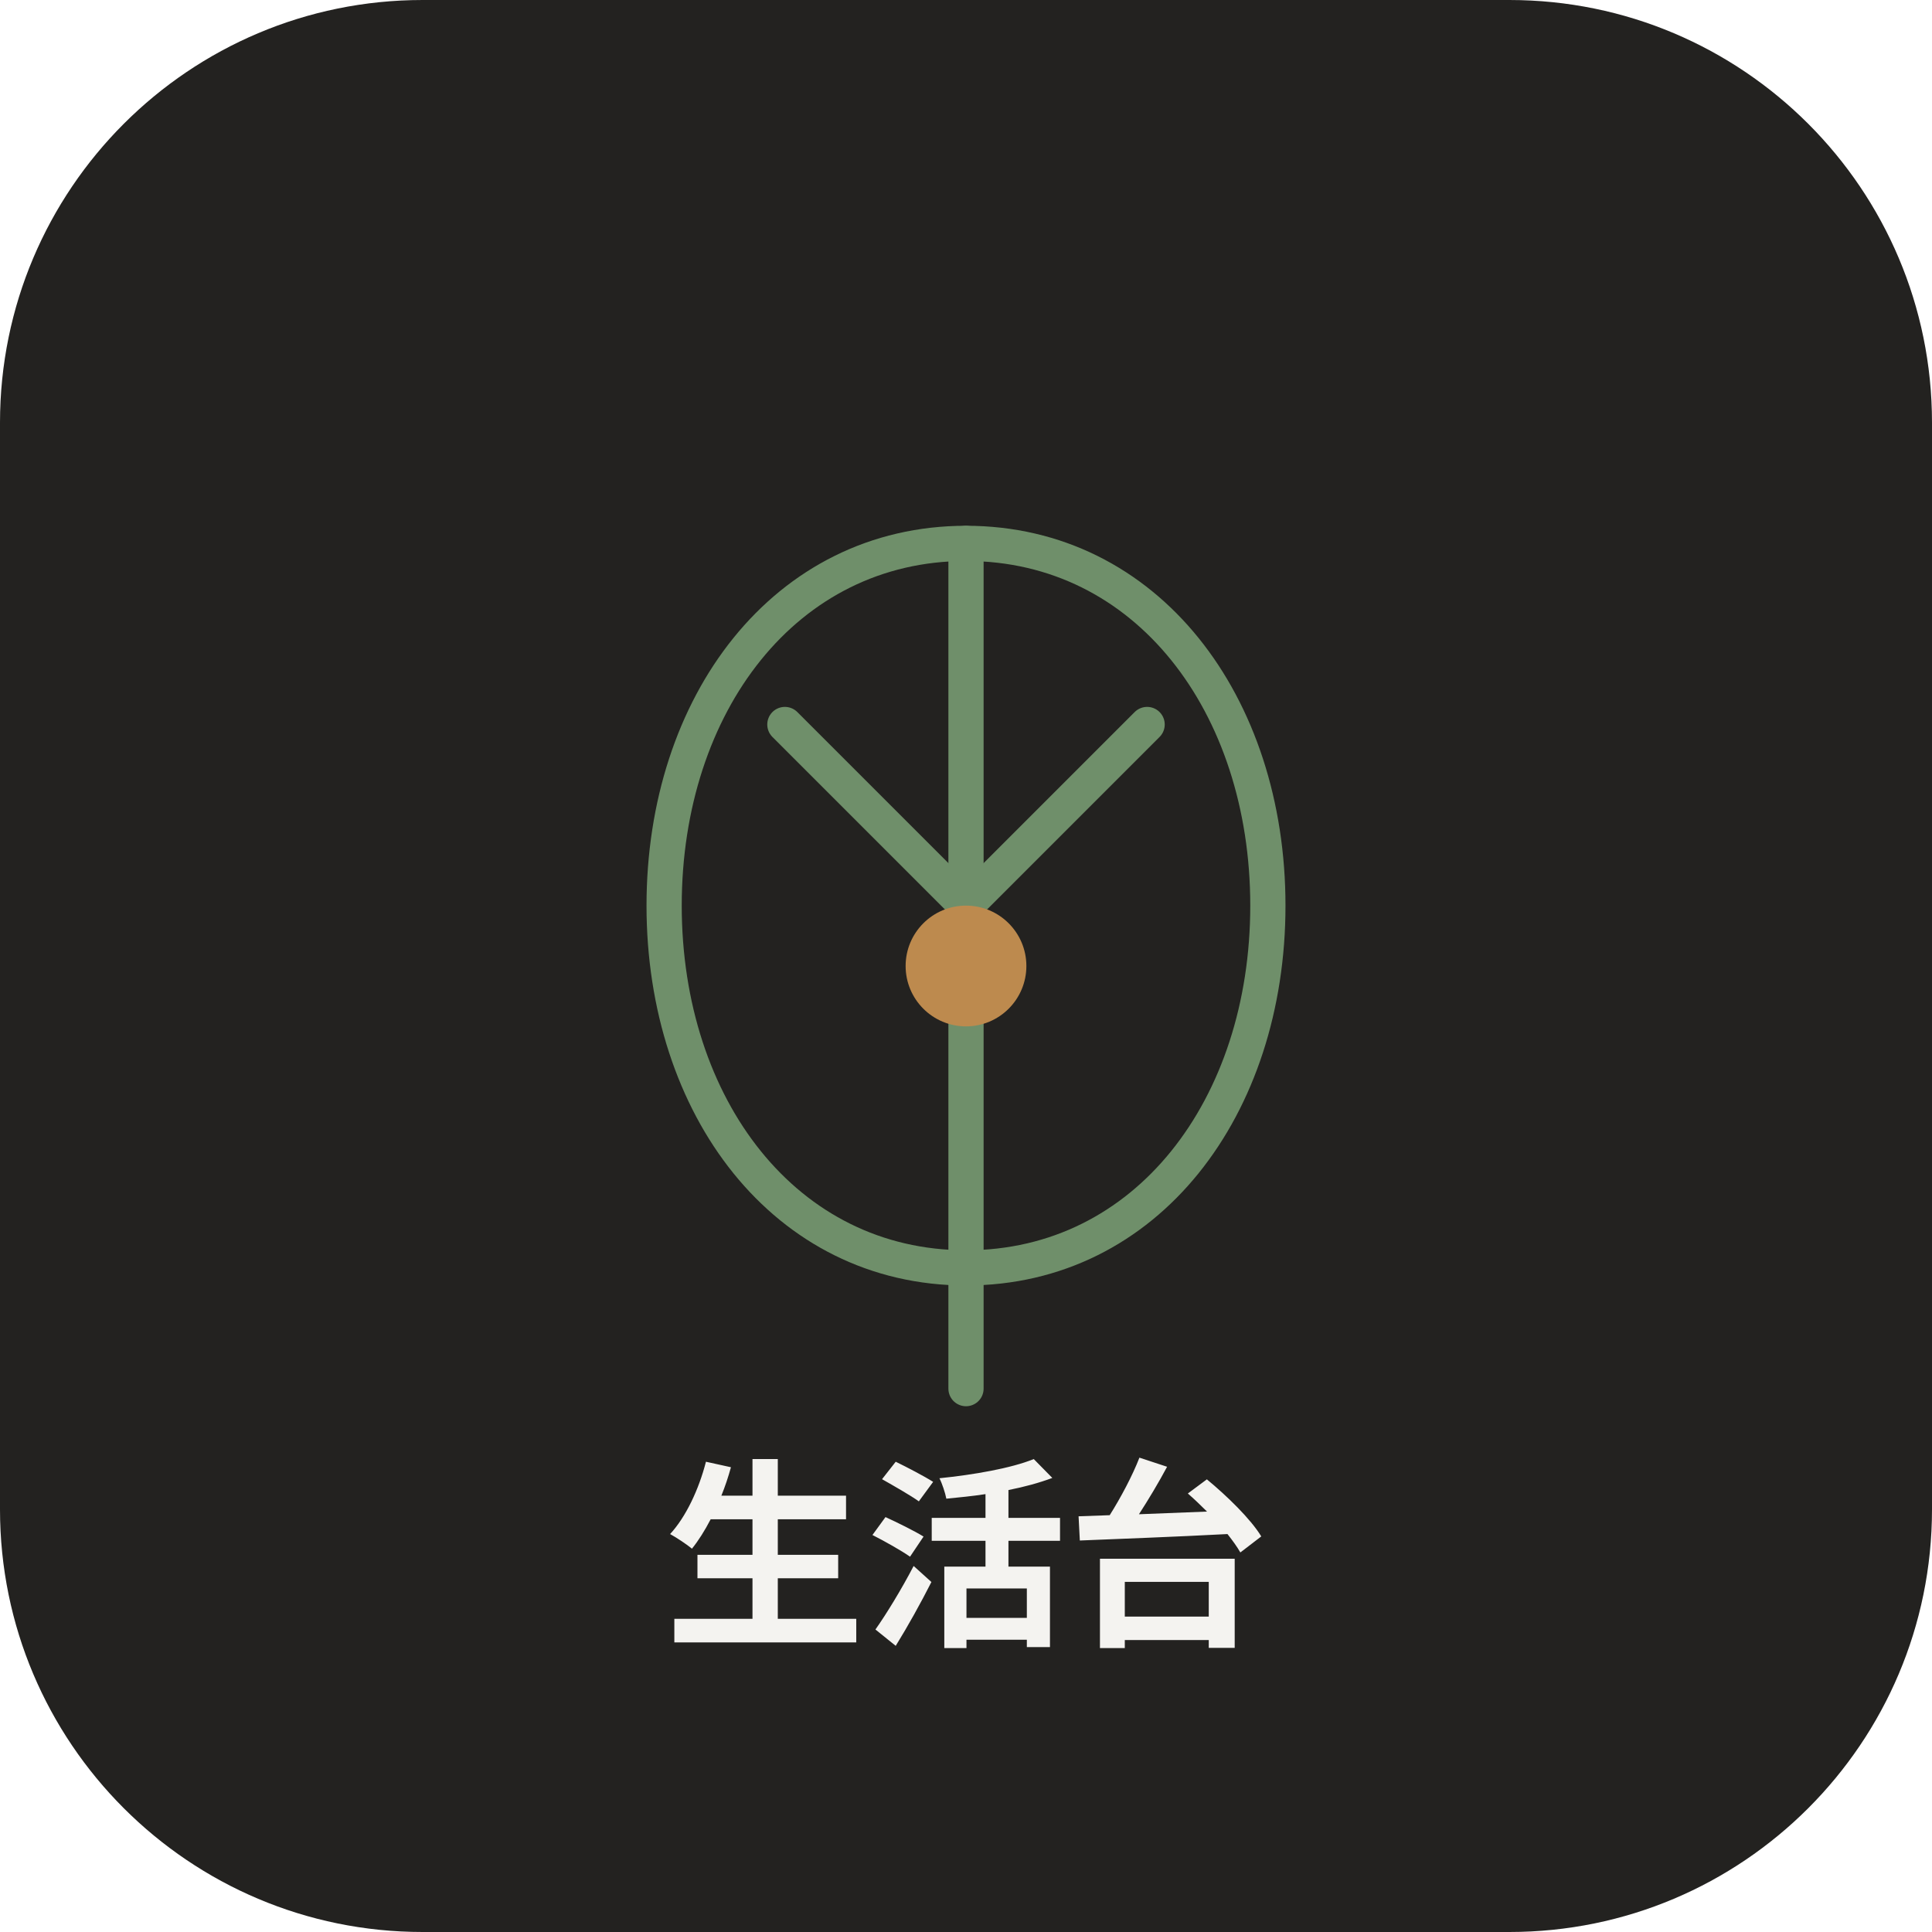
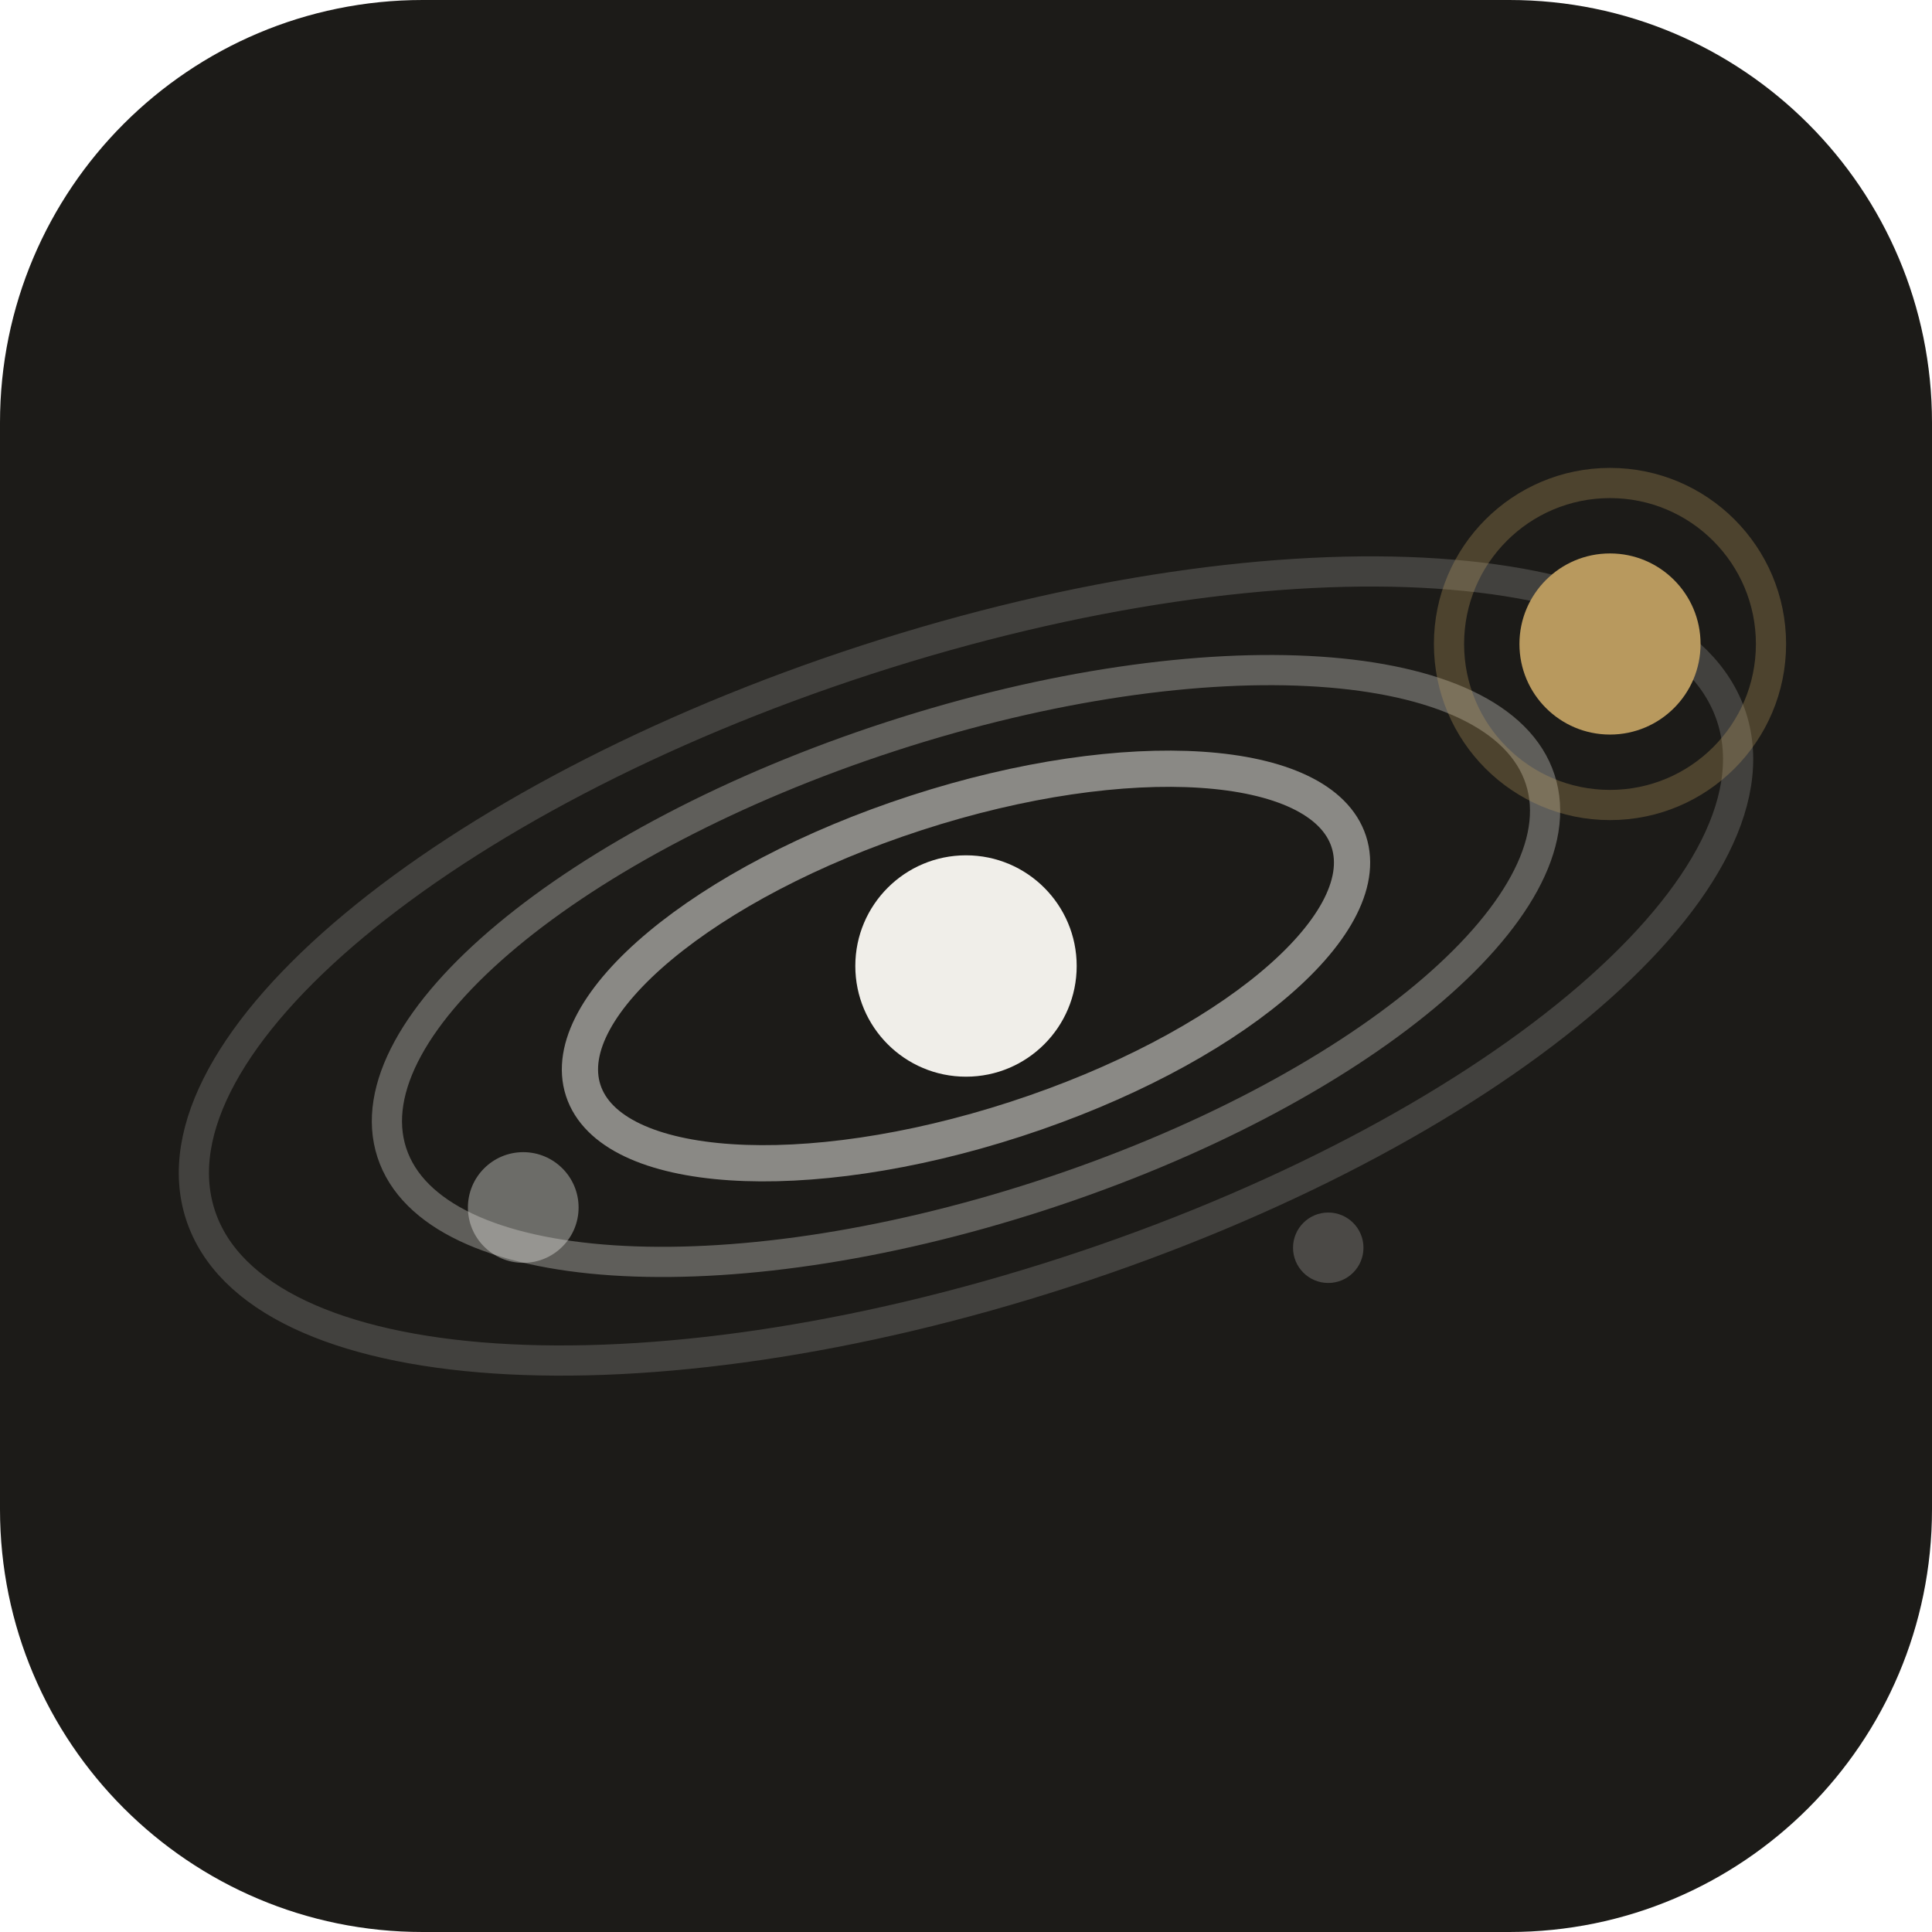
<svg xmlns="http://www.w3.org/2000/svg" viewBox="0 0 192 192" width="192" height="192">
-   <rect width="192" height="192" rx="42" fill="#232220" />
-   <g fill="none" stroke="#6f8f6a" stroke-width="3.5" stroke-linecap="round" stroke-linejoin="round">
-     <path d="M96 54 C 78 54, 66 70, 66 90 C 66 110, 78 126, 96 126 C 114 126, 126 110, 126 90 C 126 70, 114 54, 96 54 Z" />
-     <path d="M96 54 L 96 138" />
-     <path d="M96 90 L 114 72" />
-     <path d="M96 90 L 78 72" />
+   <rect width="192" height="192" rx="42" fill="#1c1b18" />
+   <g fill="none" stroke="#f0eee9" stroke-linecap="round" stroke-linejoin="round" transform="rotate(-18 96 96)">
+     <ellipse cx="96" cy="96" rx="80" ry="32" stroke-width="3" opacity="0.18" />
+     <ellipse cx="96" cy="96" rx="60" ry="24" stroke-width="3" opacity="0.32" />
+     <ellipse cx="96" cy="96" rx="40" ry="16" stroke-width="3.6" opacity="0.52" />
  </g>
-   <circle cx="96" cy="96" r="6" fill="#bd8a4e" />
-   <text x="96" y="162" text-anchor="middle" fill="#f4f3f0" font-family="sans-serif" font-size="20" font-weight="bold">生活台</text>
+   <circle cx="96" cy="96" r="11" fill="#f0eee9" />
+   <circle cx="160" cy="64" r="9" fill="#b8995e" />
+   <circle cx="160" cy="64" r="16" fill="none" stroke="#b8995e" stroke-width="3" opacity="0.32" />
+   <circle cx="52" cy="120" r="5.5" fill="#f0eee9" opacity="0.38" />
+   <circle cx="132" cy="124" r="3.5" fill="#f0eee9" opacity="0.22" />
</svg>
